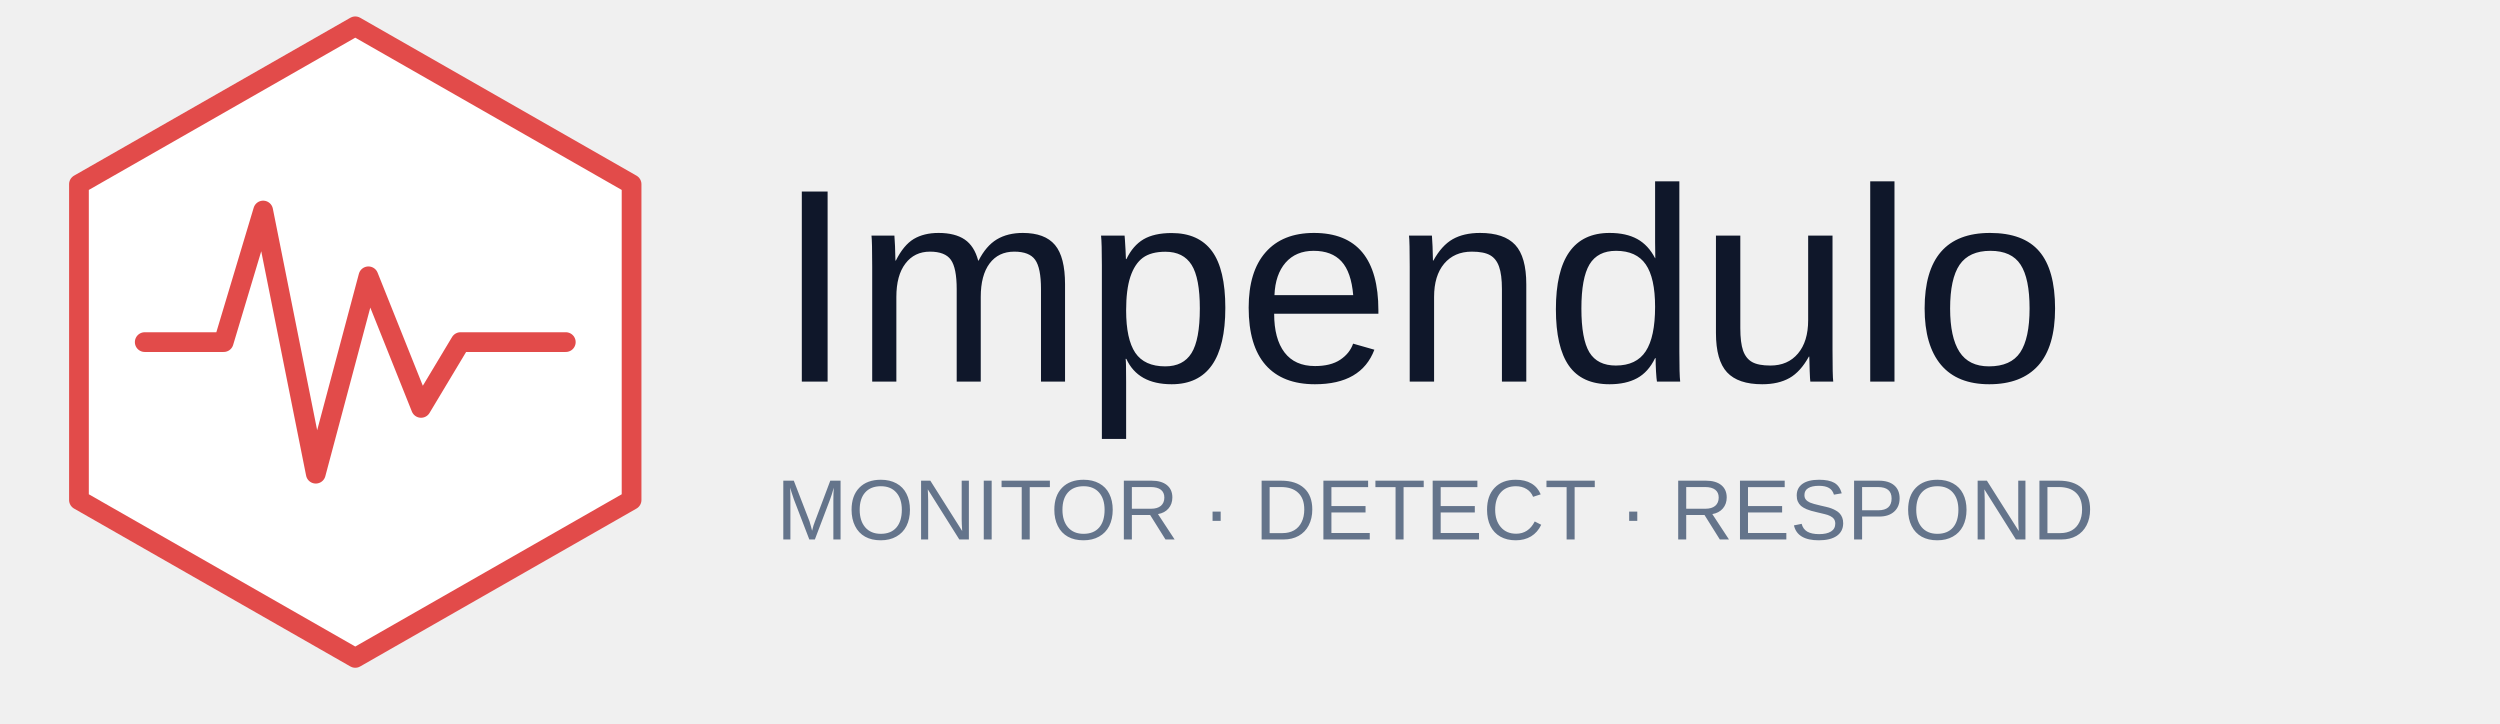
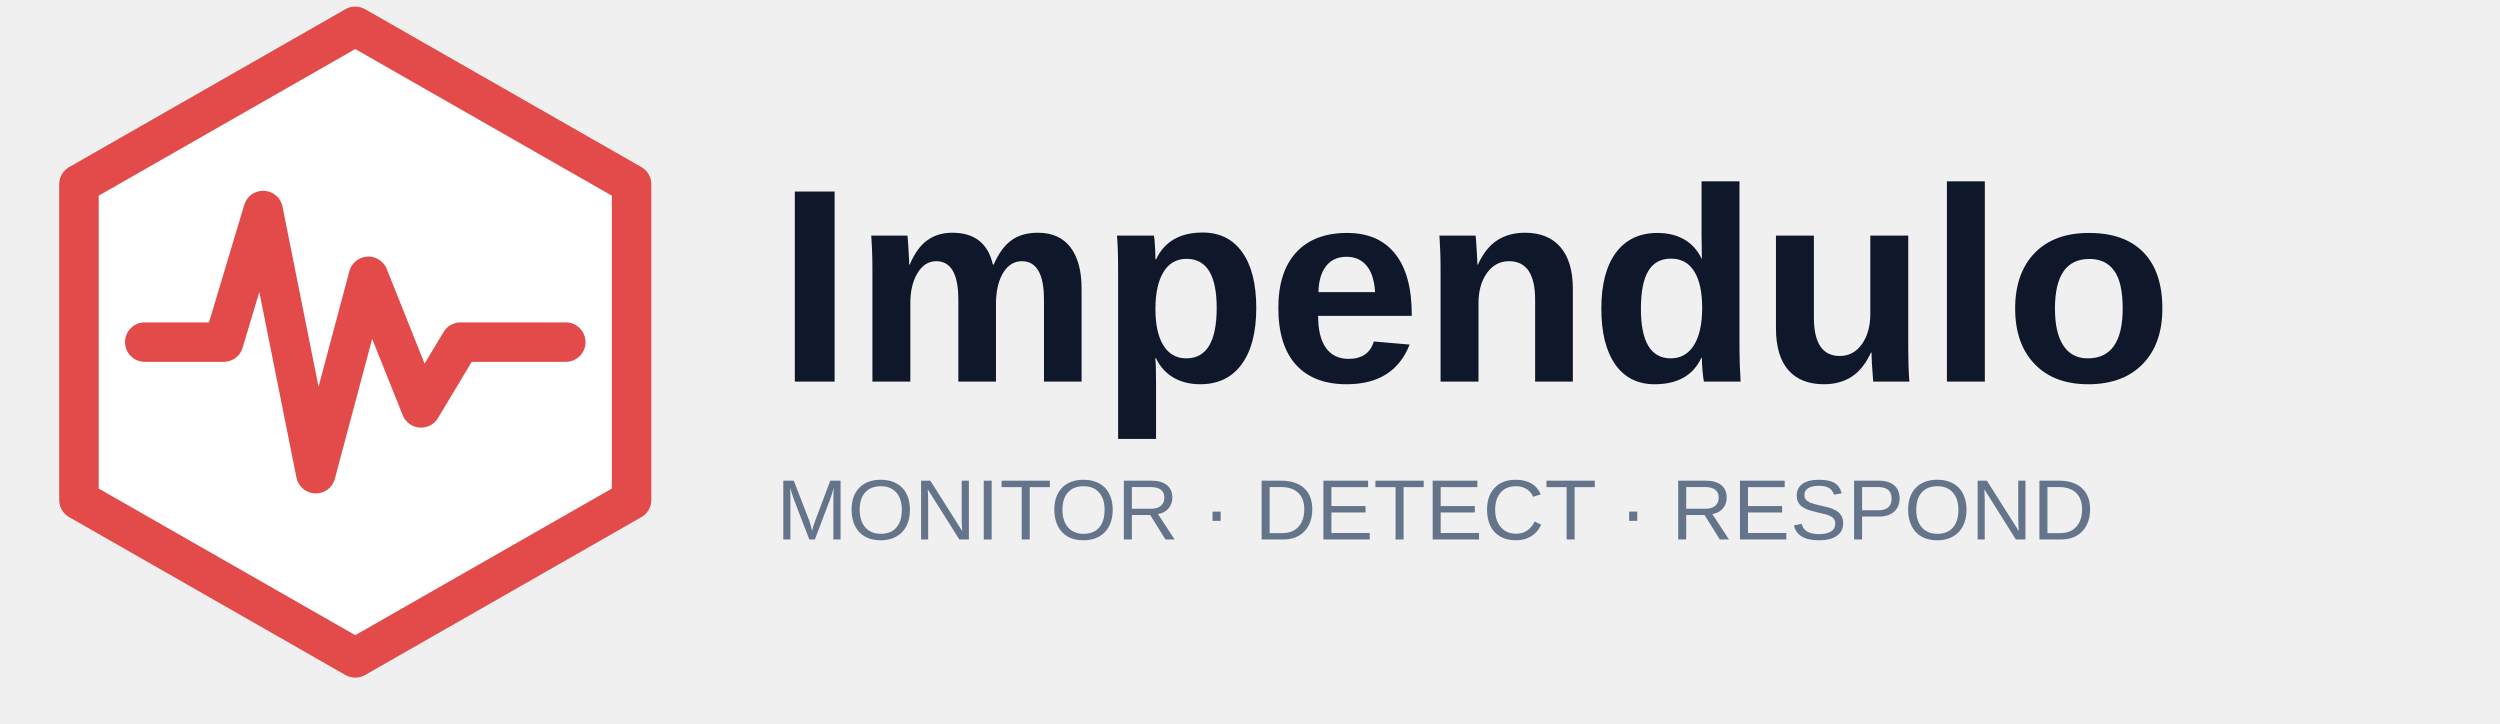
<svg xmlns="http://www.w3.org/2000/svg" viewBox="0 0 380 110" width="380" height="110">
-   <polygon points="54,4 96,28 96,76 54,100 12,76 12,28" fill="#ffffff" stroke="#E24B4A" stroke-width="3" stroke-linejoin="round" />
-   <polyline points="22,52 34,52 40,32 48,72 56,42 64,62 70,52 86,52" fill="none" stroke="#E24B4A" stroke-width="3" stroke-linecap="round" stroke-linejoin="round" />
-   <text x="118" y="58" font-family="Arial, Helvetica, sans-serif" font-size="42" font-weight="400" fill="#0f172a" textLength="245" lengthAdjust="spacing">Impendulo</text>
+   <polygon points="54,4 96,28 96,76 54,100 12,76 12,28" fill="#ffffff" stroke="#E24B4A" stroke-width="6" stroke-linejoin="round" />
+   <polyline points="22,52 34,52 40,32 48,72 56,42 64,62 70,52 86,52" fill="none" stroke="#E24B4A" stroke-width="6" stroke-linecap="round" stroke-linejoin="round" />
+   <text x="118" y="58" font-family="Arial, Helvetica, sans-serif" font-size="42" font-weight="700" fill="#0f172a" textLength="245" lengthAdjust="spacing">Impendulo</text>
  <text x="118" y="82" font-family="Arial, Helvetica, sans-serif" font-size="13" font-weight="400" fill="#64748b" textLength="245" lengthAdjust="spacing">MONITOR · DETECT · RESPOND</text>
</svg>
